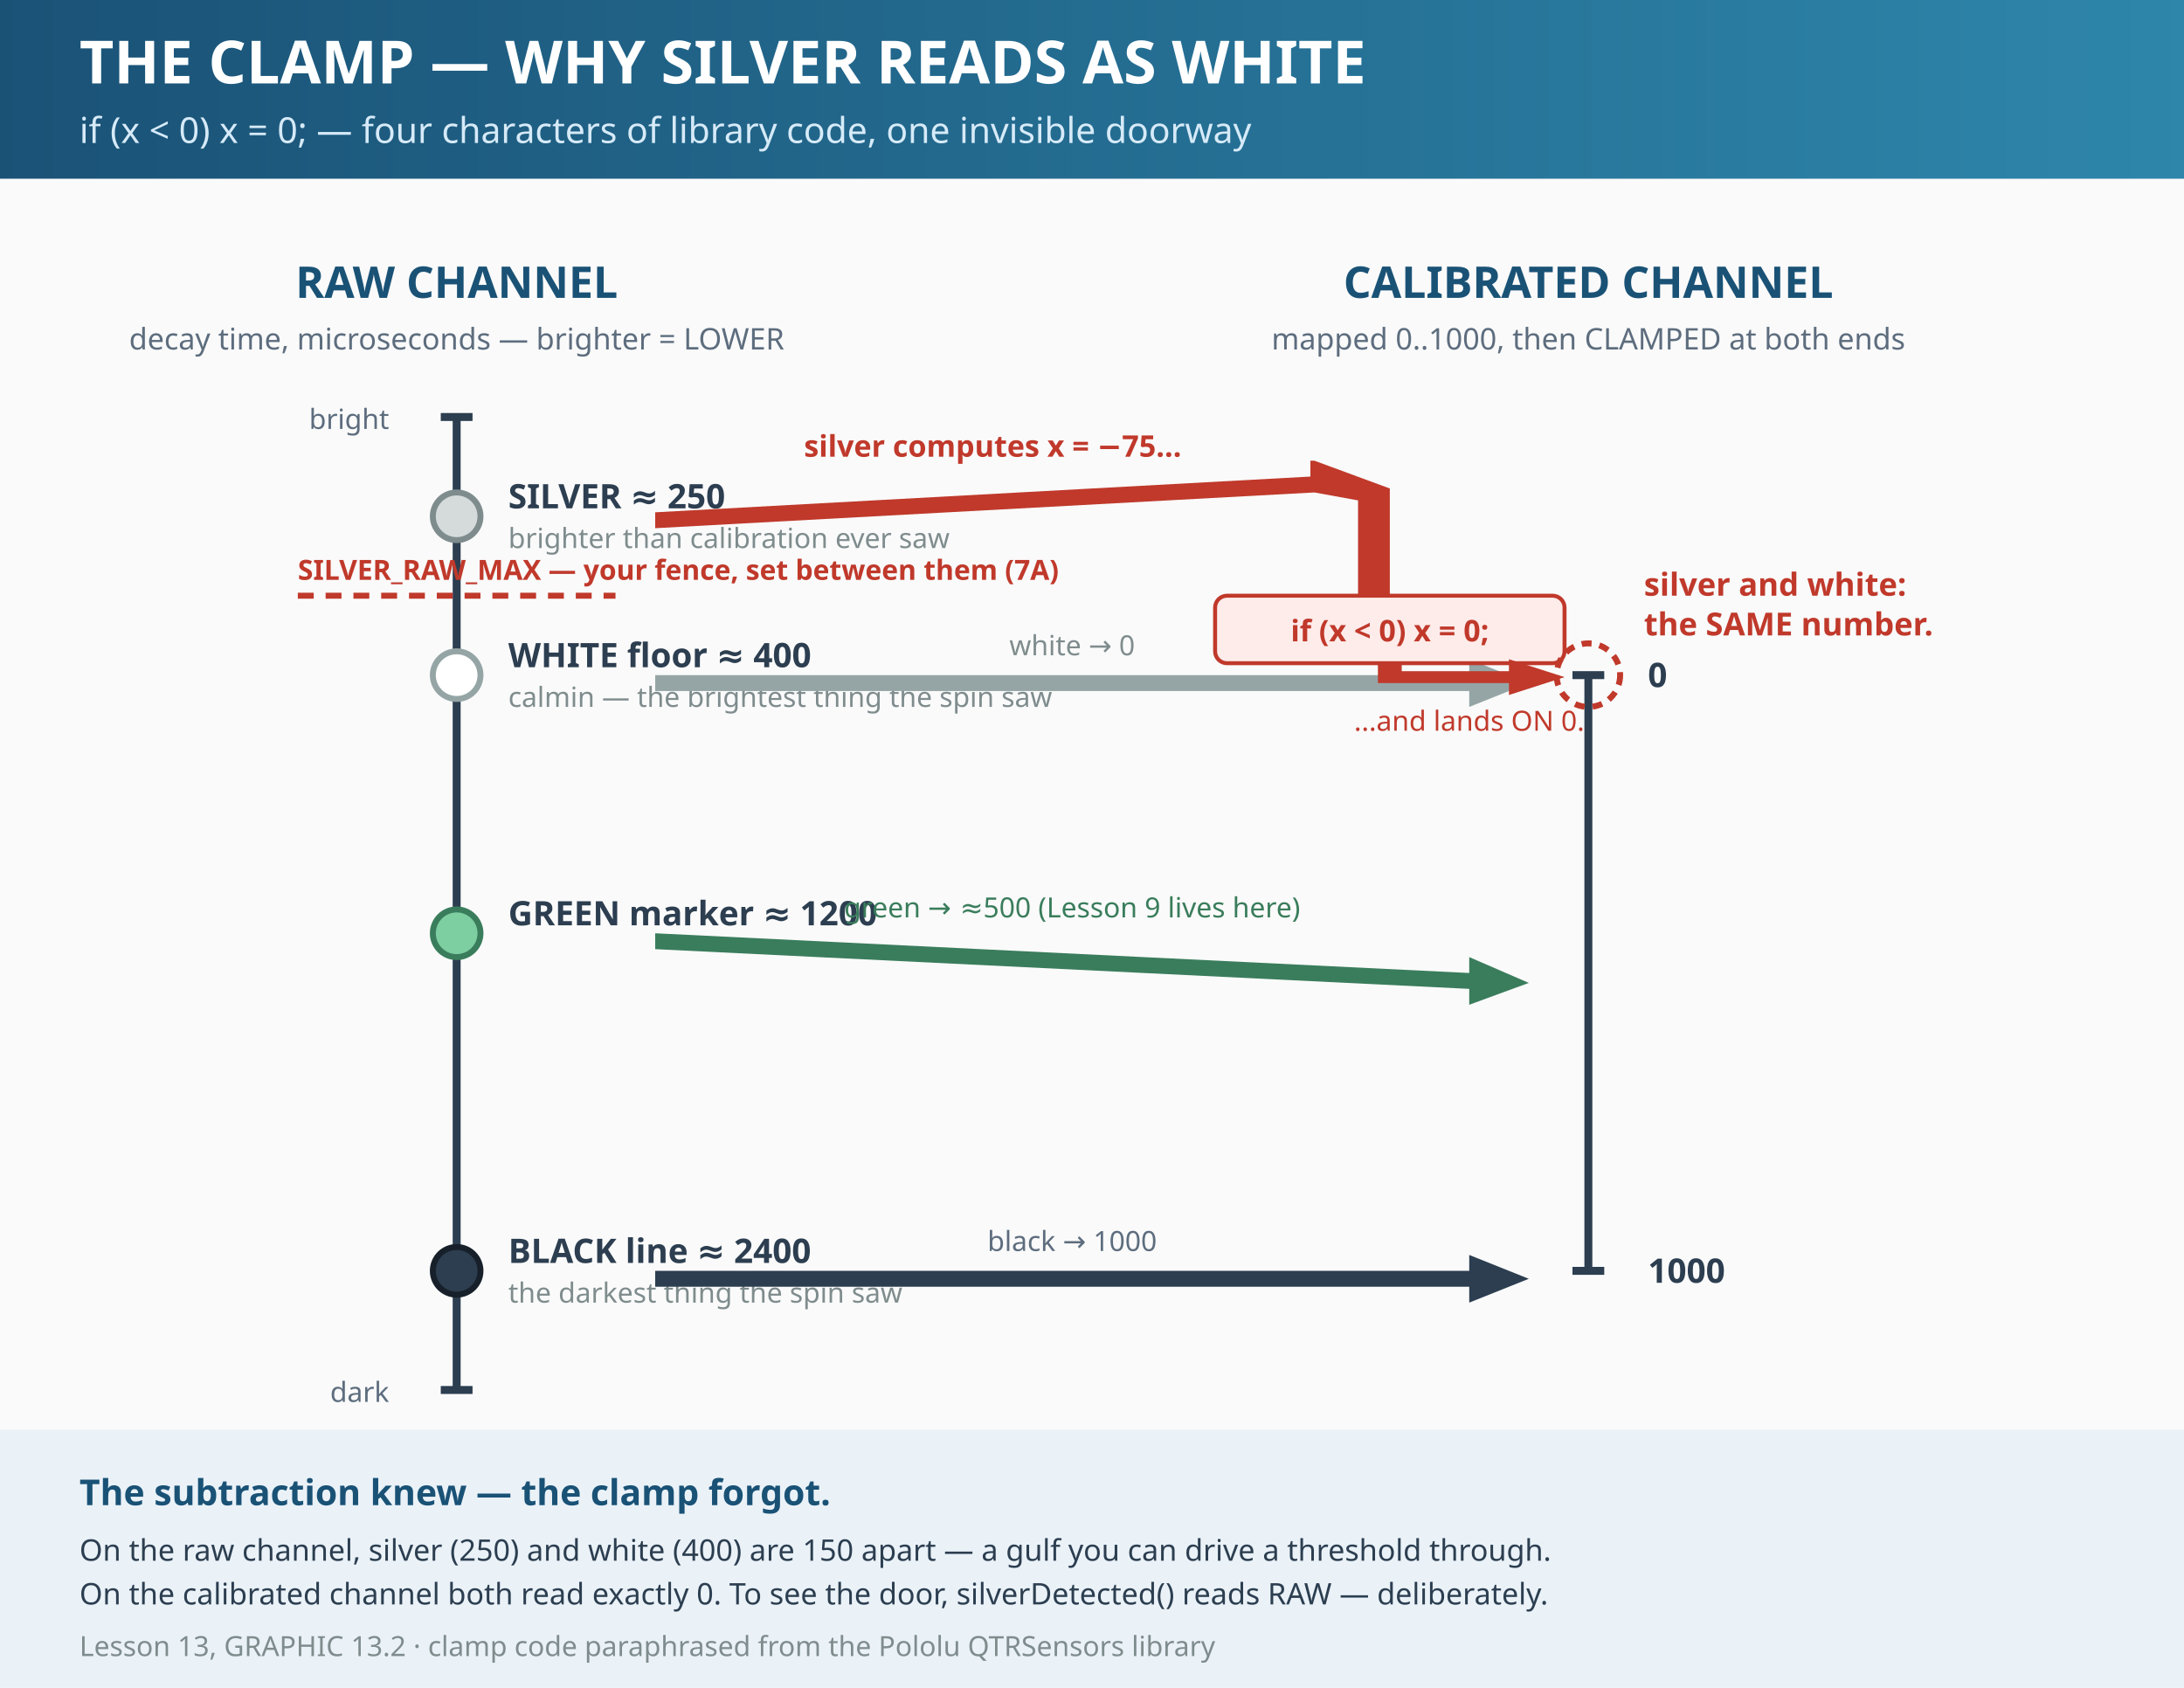
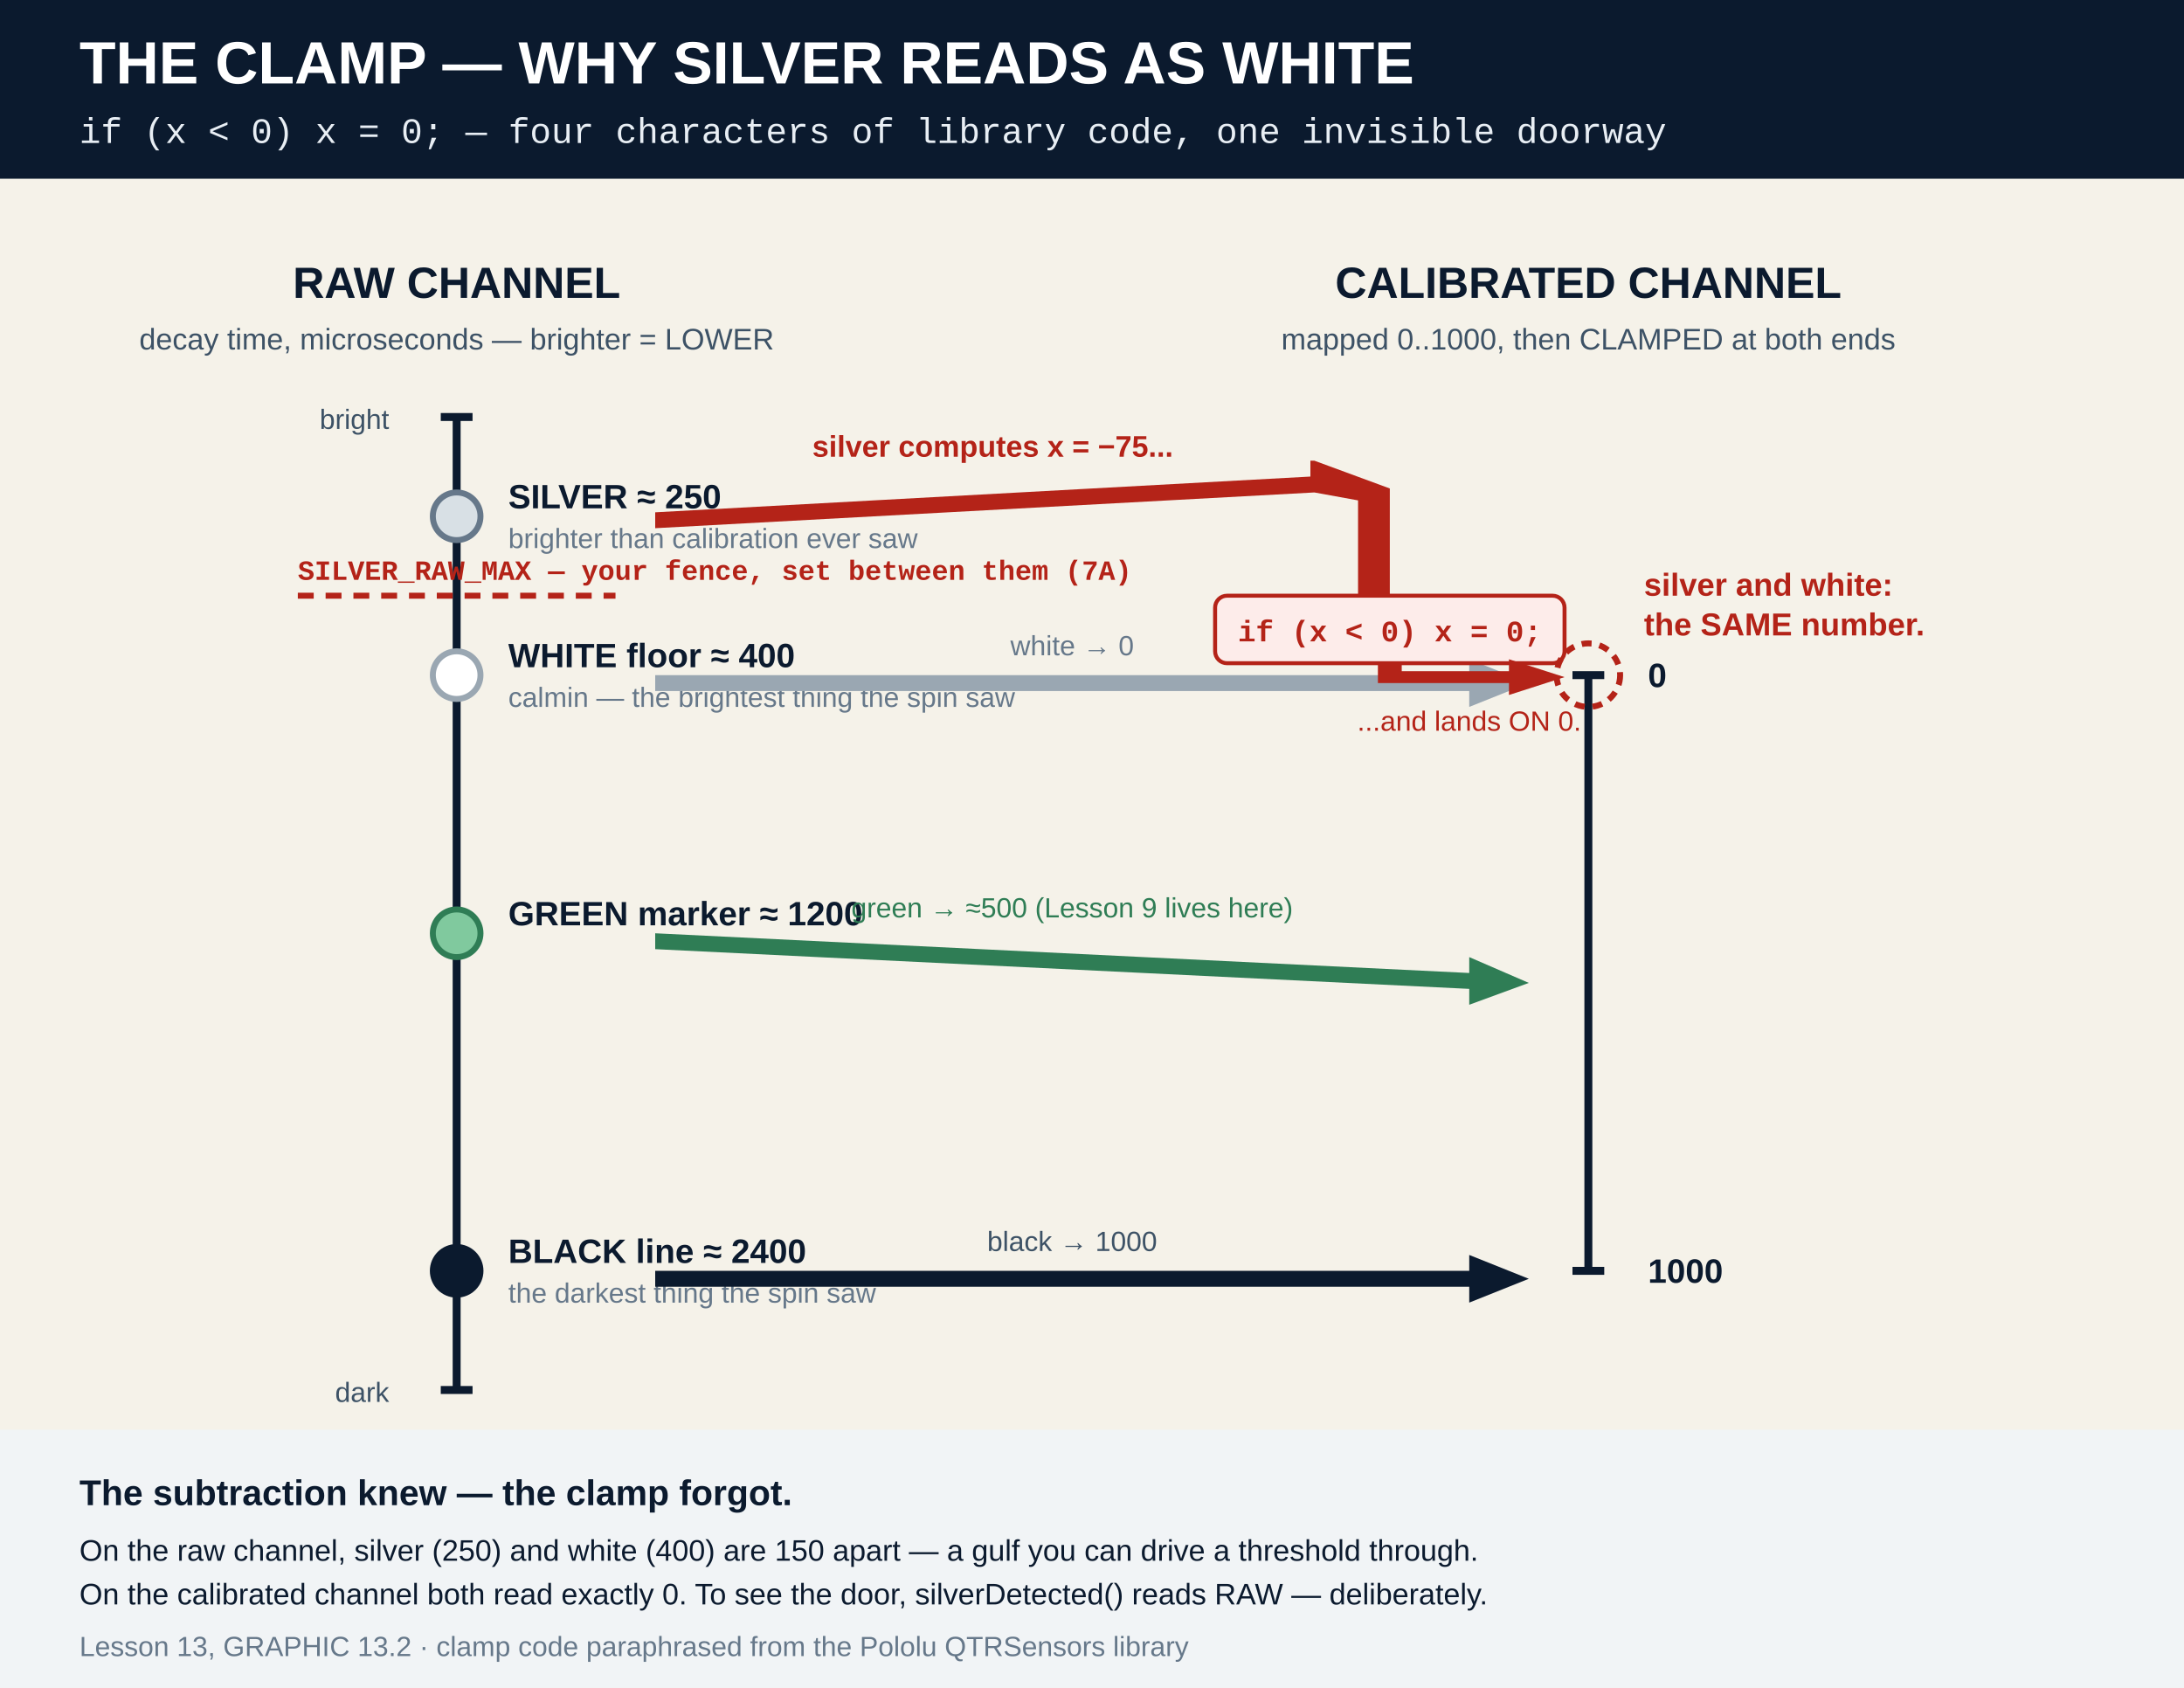
- <svg xmlns="http://www.w3.org/2000/svg" viewBox="0 0 1100 850" font-family="Segoe UI, Tahoma, Geneva, Verdana, sans-serif">
-   <defs>
-     <linearGradient id="titleGrad2" x1="0" y1="0" x2="1" y2="0">
-       <stop offset="0" stop-color="#1a5276" />
-       <stop offset="1" stop-color="#2e86ab" />
-     </linearGradient>
-   </defs>
-   <rect x="0" y="0" width="1100" height="850" fill="#fafafa" />
-   <rect x="0" y="0" width="1100" height="90" fill="url(#titleGrad2)" />
-   <text x="40" y="42" fill="#ffffff" font-size="30" font-weight="600">THE CLAMP — WHY SILVER READS AS WHITE</text>
-   <text x="40" y="72" fill="#d6eaf8" font-size="18">if (x &lt; 0) x = 0;  — four characters of library code, one invisible doorway</text>
-   <text x="230" y="150" fill="#1a5276" font-size="22" font-weight="600" text-anchor="middle">RAW CHANNEL</text>
-   <text x="230" y="176" fill="#5d6d7e" font-size="15" text-anchor="middle">decay time, microseconds — brighter = LOWER</text>
-   <line x1="230" y1="210" x2="230" y2="700" stroke="#2c3e50" stroke-width="4" />
-   <line x1="222" y1="210" x2="238" y2="210" stroke="#2c3e50" stroke-width="4" />
-   <line x1="222" y1="700" x2="238" y2="700" stroke="#2c3e50" stroke-width="4" />
-   <text x="196" y="216" fill="#5d6d7e" font-size="14" text-anchor="end">bright</text>
-   <text x="196" y="706" fill="#5d6d7e" font-size="14" text-anchor="end">dark</text>
-   <circle cx="230" cy="260" r="12" fill="#d5dbdb" stroke="#7f8c8d" stroke-width="3" />
-   <text x="256" y="256" fill="#2c3e50" font-size="17" font-weight="600">SILVER ≈ 250</text>
-   <text x="256" y="276" fill="#7f8c8d" font-size="14">brighter than calibration ever saw</text>
-   <circle cx="230" cy="340" r="12" fill="#ffffff" stroke="#95a5a6" stroke-width="3" />
-   <text x="256" y="336" fill="#2c3e50" font-size="17" font-weight="600">WHITE floor ≈ 400</text>
-   <text x="256" y="356" fill="#7f8c8d" font-size="14">calmin — the brightest thing the spin saw</text>
-   <circle cx="230" cy="470" r="12" fill="#7dcea0" stroke="#3a7d5c" stroke-width="3" />
-   <text x="256" y="466" fill="#2c3e50" font-size="17" font-weight="600">GREEN marker ≈ 1200</text>
-   <circle cx="230" cy="640" r="12" fill="#2c3e50" stroke="#17202a" stroke-width="3" />
-   <text x="256" y="636" fill="#2c3e50" font-size="17" font-weight="600">BLACK line ≈ 2400</text>
-   <text x="256" y="656" fill="#7f8c8d" font-size="14">the darkest thing the spin saw</text>
-   <line x1="150" y1="300" x2="310" y2="300" stroke="#c0392b" stroke-width="3" stroke-dasharray="8 6" />
-   <text x="150" y="292" fill="#c0392b" font-size="14" font-weight="600">SILVER_RAW_MAX — your fence, set between them (7A)</text>
-   <text x="800" y="150" fill="#1a5276" font-size="22" font-weight="600" text-anchor="middle">CALIBRATED CHANNEL</text>
-   <text x="800" y="176" fill="#5d6d7e" font-size="15" text-anchor="middle">mapped 0..1000, then CLAMPED at both ends</text>
-   <line x1="800" y1="340" x2="800" y2="640" stroke="#2c3e50" stroke-width="4" />
-   <line x1="792" y1="340" x2="808" y2="340" stroke="#2c3e50" stroke-width="4" />
-   <line x1="792" y1="640" x2="808" y2="640" stroke="#2c3e50" stroke-width="4" />
-   <text x="830" y="346" fill="#2c3e50" font-size="17" font-weight="600">0</text>
-   <text x="830" y="646" fill="#2c3e50" font-size="17" font-weight="600">1000</text>
-   <polygon points="330,340 740,340 740,332 770,344 740,356 740,348 330,348" fill="#95a5a6" />
-   <text x="540" y="330" fill="#7f8c8d" font-size="14" text-anchor="middle">white → 0</text>
-   <polygon points="330,470 740,490 740,482 770,495 740,506 740,498 330,478" fill="#3a7d5c" />
-   <text x="540" y="462" fill="#3a7d5c" font-size="14" text-anchor="middle">green → ≈500 (Lesson 9 lives here)</text>
-   <polygon points="330,640 740,640 740,632 770,644 740,656 740,648 330,648" fill="#2c3e50" />
-   <text x="540" y="630" fill="#5d6d7e" font-size="14" text-anchor="middle">black → 1000</text>
-   <polygon points="330,258 660,240 660,232 662,232 700,246 700,300 706,300 692,326 678,300 684,300 684,252 662,248 662,248 330,266" fill="#c0392b" />
-   <text x="500" y="230" fill="#c0392b" font-size="15" font-weight="600" text-anchor="middle">silver computes x = −75...</text>
-   <rect x="612" y="300" width="176" height="34" rx="6" fill="#fdecea" stroke="#c0392b" stroke-width="2" />
-   <text x="700" y="323" fill="#c0392b" font-size="15" font-weight="600" text-anchor="middle">if (x &lt; 0) x = 0;</text>
-   <polygon points="694,334 706,334 706,338 760,338 760,332 788,341 760,350 760,344 694,344" fill="#c0392b" />
-   <text x="740" y="368" fill="#c0392b" font-size="14" text-anchor="middle">...and lands ON 0.</text>
-   <circle cx="800" cy="340" r="16" fill="none" stroke="#c0392b" stroke-width="3" stroke-dasharray="5 4" />
-   <text x="828" y="300" fill="#c0392b" font-size="16" font-weight="600">silver and white:</text>
-   <text x="828" y="320" fill="#c0392b" font-size="16" font-weight="600">the SAME number.</text>
-   <rect x="0" y="720" width="1100" height="130" fill="#eaf2f8" />
-   <text x="40" y="758" fill="#1a5276" font-size="18" font-weight="600">The subtraction knew — the clamp forgot.</text>
-   <text x="40" y="786" fill="#2c3e50" font-size="15">On the raw channel, silver (250) and white (400) are 150 apart — a gulf you can drive a threshold through.</text>
-   <text x="40" y="808" fill="#2c3e50" font-size="15">On the calibrated channel both read exactly 0. To see the door, silverDetected() reads RAW — deliberately.</text>
-   <text x="40" y="834" fill="#7f8c8d" font-size="14">Lesson 13, GRAPHIC 13.2 · clamp code paraphrased from the Pololu QTRSensors library</text>
+ <svg xmlns="http://www.w3.org/2000/svg" viewBox="0 0 1100 850" width="1100" height="850">
+   <rect x="0" y="0" width="1100" height="850" fill="#F5F2E9" />
+   <rect x="0" y="0" width="1100" height="90" fill="#0B1A2E" />
+   <text x="40" y="42" fill="#FFFFFF" font-size="30" font-weight="600" font-family="Arial, Helvetica, sans-serif">THE CLAMP — WHY SILVER READS AS WHITE</text>
+   <text x="40" y="72" fill="#E8EEF4" font-size="18" font-family="Courier New, monospace">if (x &lt; 0) x = 0;  — four characters of library code, one invisible doorway</text>
+   <text x="230" y="150" fill="#0B1A2E" font-size="22" font-weight="600" text-anchor="middle" font-family="Arial, Helvetica, sans-serif">RAW CHANNEL</text>
+   <text x="230" y="176" fill="#3D5266" font-size="15" text-anchor="middle" font-family="Arial, Helvetica, sans-serif">decay time, microseconds — brighter = LOWER</text>
+   <line x1="230" y1="210" x2="230" y2="700" stroke="#0B1A2E" stroke-width="4" />
+   <line x1="222" y1="210" x2="238" y2="210" stroke="#0B1A2E" stroke-width="4" />
+   <line x1="222" y1="700" x2="238" y2="700" stroke="#0B1A2E" stroke-width="4" />
+   <text x="196" y="216" fill="#3D5266" font-size="14" text-anchor="end" font-family="Arial, Helvetica, sans-serif">bright</text>
+   <text x="196" y="706" fill="#3D5266" font-size="14" text-anchor="end" font-family="Arial, Helvetica, sans-serif">dark</text>
+   <circle cx="230" cy="260" r="12" fill="#D8E0E5" stroke="#66788A" stroke-width="3" />
+   <text x="256" y="256" fill="#0B1A2E" font-size="17" font-weight="600" font-family="Arial, Helvetica, sans-serif">SILVER ≈ 250</text>
+   <text x="256" y="276" fill="#66788A" font-size="14" font-family="Arial, Helvetica, sans-serif">brighter than calibration ever saw</text>
+   <circle cx="230" cy="340" r="12" fill="#ffffff" stroke="#9AA7B2" stroke-width="3" />
+   <text x="256" y="336" fill="#0B1A2E" font-size="17" font-weight="600" font-family="Arial, Helvetica, sans-serif">WHITE floor ≈ 400</text>
+   <text x="256" y="356" fill="#66788A" font-size="14" font-family="Arial, Helvetica, sans-serif">calmin — the brightest thing the spin saw</text>
+   <circle cx="230" cy="470" r="12" fill="#80C99E" stroke="#2F7D55" stroke-width="3" />
+   <text x="256" y="466" fill="#0B1A2E" font-size="17" font-weight="600" font-family="Arial, Helvetica, sans-serif">GREEN marker ≈ 1200</text>
+   <circle cx="230" cy="640" r="12" fill="#0B1A2E" stroke="#0B1A2E" stroke-width="3" />
+   <text x="256" y="636" fill="#0B1A2E" font-size="17" font-weight="600" font-family="Arial, Helvetica, sans-serif">BLACK line ≈ 2400</text>
+   <text x="256" y="656" fill="#66788A" font-size="14" font-family="Arial, Helvetica, sans-serif">the darkest thing the spin saw</text>
+   <line x1="150" y1="300" x2="310" y2="300" stroke="#B42318" stroke-width="3" stroke-dasharray="8 6" />
+   <text x="150" y="292" fill="#B42318" font-size="14" font-weight="600" font-family="Courier New, monospace">SILVER_RAW_MAX — your fence, set between them (7A)</text>
+   <text x="800" y="150" fill="#0B1A2E" font-size="22" font-weight="600" text-anchor="middle" font-family="Arial, Helvetica, sans-serif">CALIBRATED CHANNEL</text>
+   <text x="800" y="176" fill="#3D5266" font-size="15" text-anchor="middle" font-family="Arial, Helvetica, sans-serif">mapped 0..1000, then CLAMPED at both ends</text>
+   <line x1="800" y1="340" x2="800" y2="640" stroke="#0B1A2E" stroke-width="4" />
+   <line x1="792" y1="340" x2="808" y2="340" stroke="#0B1A2E" stroke-width="4" />
+   <line x1="792" y1="640" x2="808" y2="640" stroke="#0B1A2E" stroke-width="4" />
+   <text x="830" y="346" fill="#0B1A2E" font-size="17" font-weight="600" font-family="Arial, Helvetica, sans-serif">0</text>
+   <text x="830" y="646" fill="#0B1A2E" font-size="17" font-weight="600" font-family="Arial, Helvetica, sans-serif">1000</text>
+   <polygon points="330,340 740,340 740,332 770,344 740,356 740,348 330,348" fill="#9AA7B2" />
+   <text x="540" y="330" fill="#66788A" font-size="14" text-anchor="middle" font-family="Arial, Helvetica, sans-serif">white → 0</text>
+   <polygon points="330,470 740,490 740,482 770,495 740,506 740,498 330,478" fill="#2F7D55" />
+   <text x="540" y="462" fill="#2F7D55" font-size="14" text-anchor="middle" font-family="Arial, Helvetica, sans-serif">green → ≈500 (Lesson 9 lives here)</text>
+   <polygon points="330,640 740,640 740,632 770,644 740,656 740,648 330,648" fill="#0B1A2E" />
+   <text x="540" y="630" fill="#3D5266" font-size="14" text-anchor="middle" font-family="Arial, Helvetica, sans-serif">black → 1000</text>
+   <polygon points="330,258 660,240 660,232 662,232 700,246 700,300 706,300 692,326 678,300 684,300 684,252 662,248 662,248 330,266" fill="#B42318" />
+   <text x="500" y="230" fill="#B42318" font-size="15" font-weight="600" text-anchor="middle" font-family="Arial, Helvetica, sans-serif">silver computes x = −75...</text>
+   <rect x="612" y="300" width="176" height="34" rx="6" fill="#FDECEA" stroke="#B42318" stroke-width="2" />
+   <text x="700" y="323" fill="#B42318" font-size="15" font-weight="600" text-anchor="middle" font-family="Courier New, monospace">if (x &lt; 0) x = 0;</text>
+   <polygon points="694,334 706,334 706,338 760,338 760,332 788,341 760,350 760,344 694,344" fill="#B42318" />
+   <text x="740" y="368" fill="#B42318" font-size="14" text-anchor="middle" font-family="Arial, Helvetica, sans-serif">...and lands ON 0.</text>
+   <circle cx="800" cy="340" r="16" fill="none" stroke="#B42318" stroke-width="3" stroke-dasharray="5 4" />
+   <text x="828" y="300" fill="#B42318" font-size="16" font-weight="600" font-family="Arial, Helvetica, sans-serif">silver and white:</text>
+   <text x="828" y="320" fill="#B42318" font-size="16" font-weight="600" font-family="Arial, Helvetica, sans-serif">the SAME number.</text>
+   <rect x="0" y="720" width="1100" height="130" fill="#F1F4F6" />
+   <text x="40" y="758" fill="#0B1A2E" font-size="18" font-weight="600" font-family="Arial, Helvetica, sans-serif">The subtraction knew — the clamp forgot.</text>
+   <text x="40" y="786" fill="#0B1A2E" font-size="15" font-family="Arial, Helvetica, sans-serif">On the raw channel, silver (250) and white (400) are 150 apart — a gulf you can drive a threshold through.</text>
+   <text x="40" y="808" fill="#0B1A2E" font-size="15" font-family="Arial, Helvetica, sans-serif">On the calibrated channel both read exactly 0. To see the door, silverDetected() reads RAW — deliberately.</text>
+   <text x="40" y="834" fill="#66788A" font-size="14" font-family="Arial, Helvetica, sans-serif">Lesson 13, GRAPHIC 13.2 · clamp code paraphrased from the Pololu QTRSensors library</text>
</svg>
